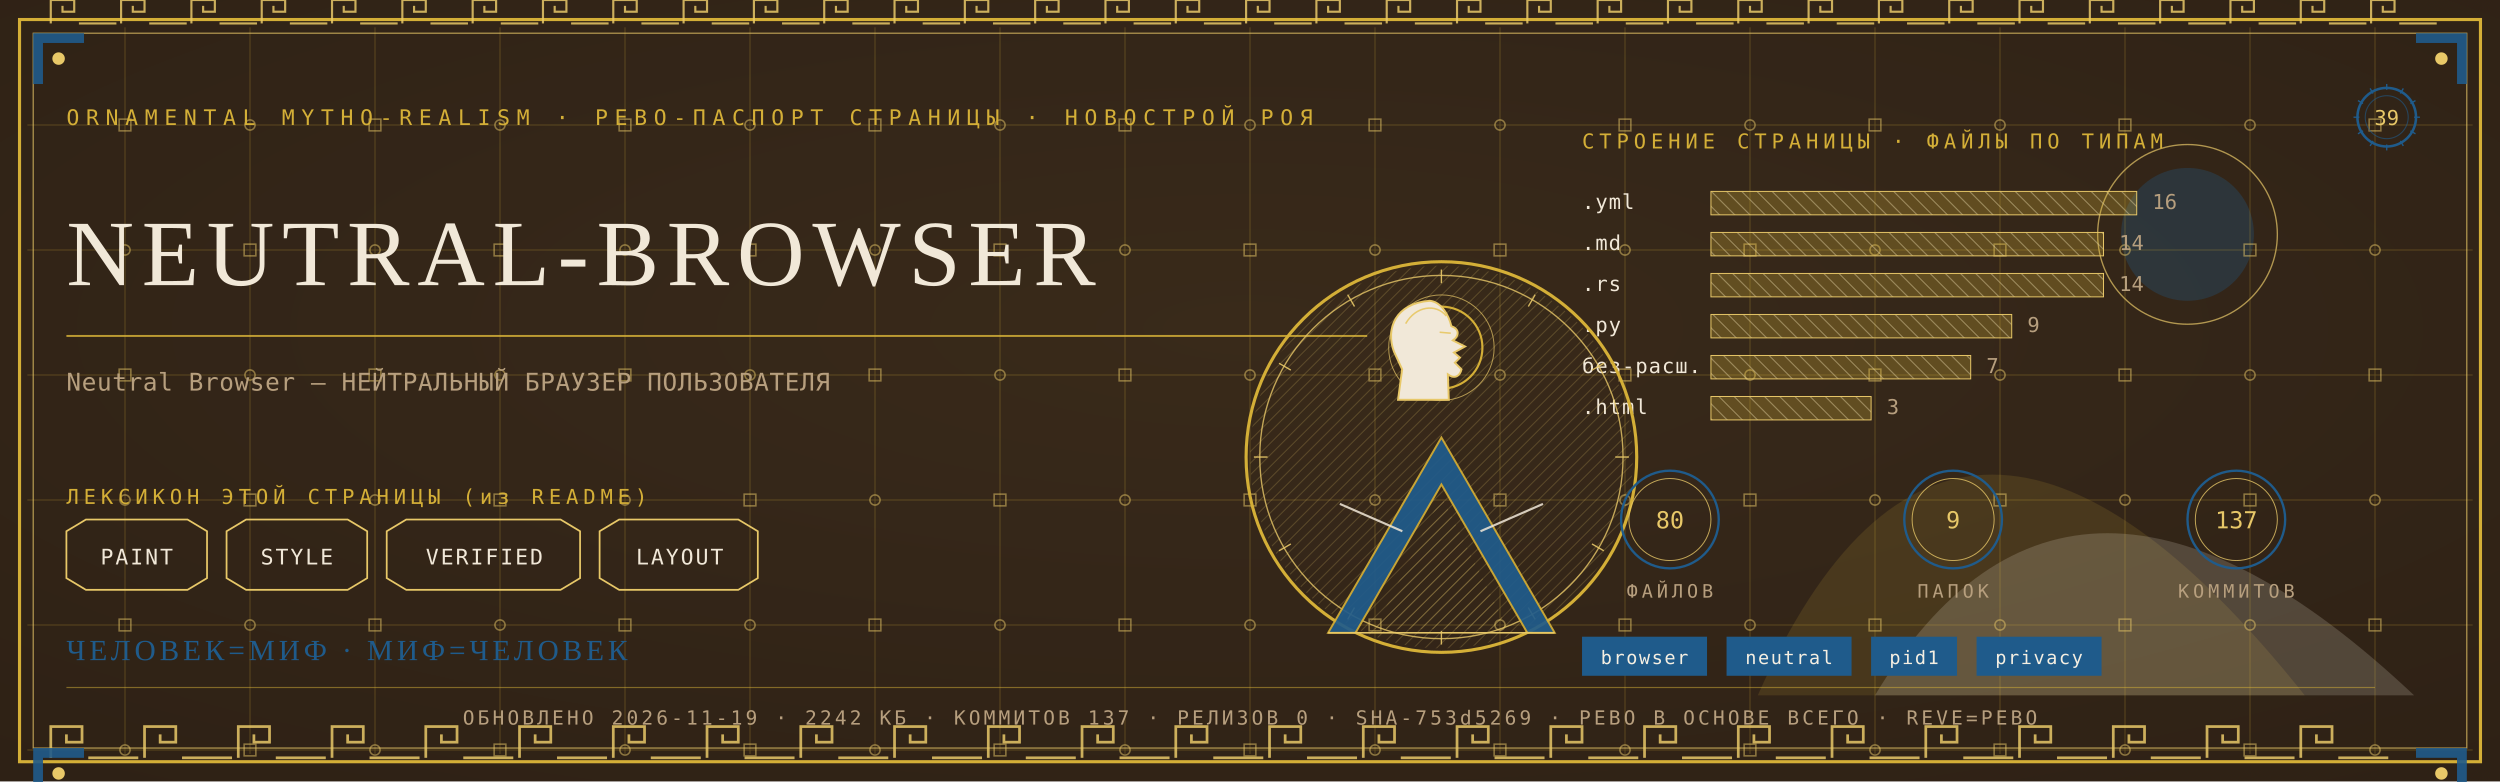
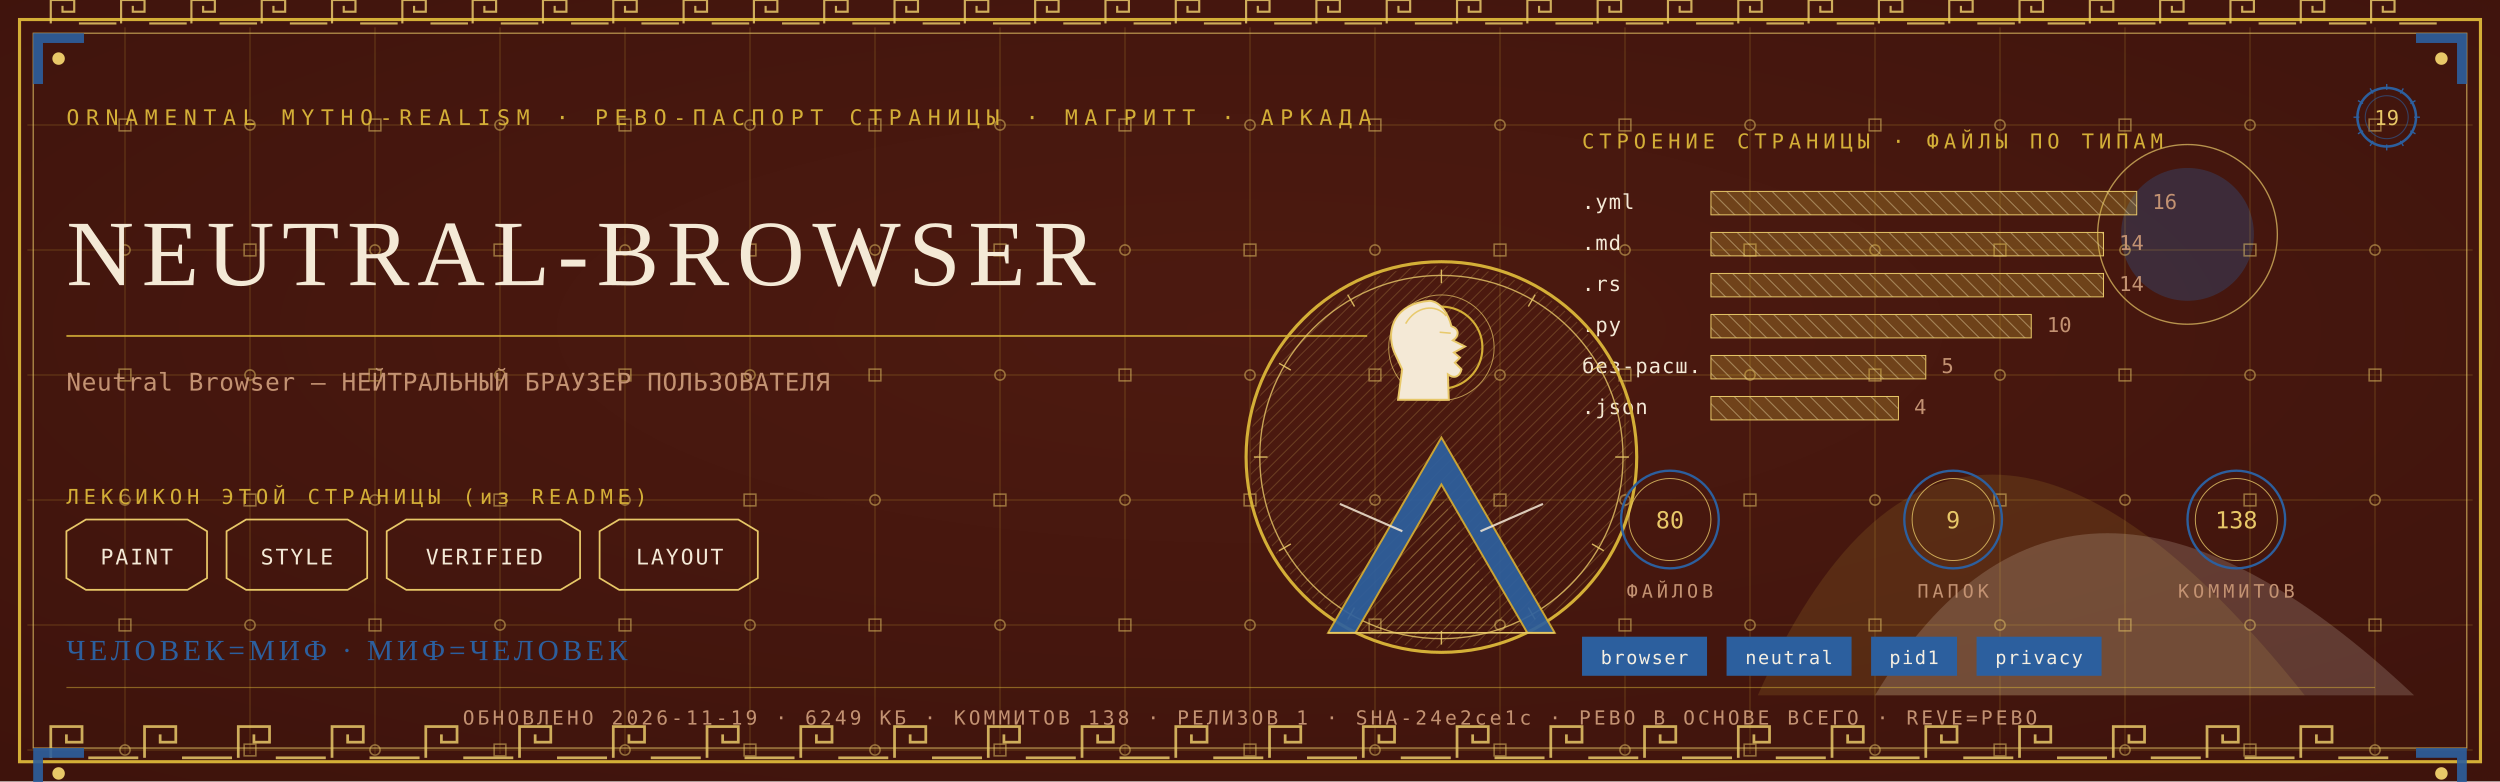
<svg xmlns="http://www.w3.org/2000/svg" viewBox="0 0 1280 400" width="1280" height="400">
  <defs>
-     <radialGradient id="rp39" cx="0.5" cy="0.42" r="1.1">
-       <stop offset="0" stop-color="#3A2A1B" />
-       <stop offset="1" stop-color="#2A1D12" />
+     <radialGradient id="rp19" cx="0.5" cy="0.42" r="1.1">
+       <stop offset="0" stop-color="#4E1A10" />
+       <stop offset="1" stop-color="#38100A" />
    </radialGradient>
    <pattern id="hatchm" width="4.2" height="4.2" patternUnits="userSpaceOnUse" patternTransform="rotate(45)">
      <rect width="4.2" height="4.2" fill="none" />
      <line x1="0" y1="0" x2="0" y2="4.2" stroke="#E8C868" stroke-width="0.5" />
    </pattern>
    <pattern id="hatchv" width="5.5" height="5.5" patternUnits="userSpaceOnUse" patternTransform="rotate(-45)">
      <rect width="5.5" height="5.5" fill="none" />
-       <line x1="0" y1="0" x2="0" y2="5.5" stroke="#F1E8D8" stroke-width="0.5" />
+       <line x1="0" y1="0" x2="0" y2="5.5" stroke="#F4E9D6" stroke-width="0.5" />
    </pattern>
  </defs>
-   <rect width="1280" height="400" fill="#2A1D12" />
-   <rect width="1280" height="400" fill="url(#rp39)" opacity="0.94" />
+   <rect width="1280" height="400" fill="#38100A" />
+   <rect width="1280" height="400" fill="url(#rp19)" opacity="0.94" />
  <path d="M 900 356 Q 1000 130 1180 356 Z" fill="#D4AF37" opacity="0.14" />
-   <path d="M 960 356 Q 1060 190 1236 356 Z" fill="#F1E8D8" opacity="0.18" />
-   <circle cx="1120" cy="120" r="34" fill="#1F5B8B" opacity="0.30" />
+   <path d="M 960 356 Q 1060 190 1236 356 Z" fill="#F4E9D6" opacity="0.18" />
+   <circle cx="1120" cy="120" r="34" fill="#2C5F9E" opacity="0.30" />
  <circle cx="1120" cy="120" r="46" fill="none" stroke="#E8C868" stroke-width="0.7" opacity="0.7" />
  <g stroke="#D4AF37" stroke-width="0.45" opacity="0.30">
    <line x1="64" y1="14" x2="64" y2="386" />
    <line x1="128" y1="14" x2="128" y2="386" />
    <line x1="192" y1="14" x2="192" y2="386" />
    <line x1="256" y1="14" x2="256" y2="386" />
    <line x1="320" y1="14" x2="320" y2="386" />
    <line x1="384" y1="14" x2="384" y2="386" />
    <line x1="448" y1="14" x2="448" y2="386" />
    <line x1="512" y1="14" x2="512" y2="386" />
    <line x1="576" y1="14" x2="576" y2="386" />
    <line x1="640" y1="14" x2="640" y2="386" />
    <line x1="704" y1="14" x2="704" y2="386" />
    <line x1="768" y1="14" x2="768" y2="386" />
    <line x1="832" y1="14" x2="832" y2="386" />
    <line x1="896" y1="14" x2="896" y2="386" />
    <line x1="960" y1="14" x2="960" y2="386" />
    <line x1="1024" y1="14" x2="1024" y2="386" />
    <line x1="1088" y1="14" x2="1088" y2="386" />
    <line x1="1152" y1="14" x2="1152" y2="386" />
    <line x1="1216" y1="14" x2="1216" y2="386" />
    <line x1="14" y1="64" x2="1266" y2="64" />
    <line x1="14" y1="128" x2="1266" y2="128" />
    <line x1="14" y1="192" x2="1266" y2="192" />
    <line x1="14" y1="256" x2="1266" y2="256" />
    <line x1="14" y1="320" x2="1266" y2="320" />
    <line x1="14" y1="384" x2="1266" y2="384" />
  </g>
  <g fill="none" stroke="#E8C868" stroke-width="0.8" opacity="0.5">
    <rect x="61" y="61" width="6" height="6" />
    <circle cx="64" cy="128" r="2.6" />
    <rect x="61" y="189" width="6" height="6" />
    <circle cx="64" cy="256" r="2.6" />
    <rect x="61" y="317" width="6" height="6" />
    <circle cx="64" cy="384" r="2.6" />
    <circle cx="128" cy="64" r="2.6" />
    <rect x="125" y="125" width="6" height="6" />
    <circle cx="128" cy="192" r="2.6" />
    <rect x="125" y="253" width="6" height="6" />
    <circle cx="128" cy="320" r="2.6" />
    <rect x="125" y="381" width="6" height="6" />
    <rect x="189" y="61" width="6" height="6" />
    <circle cx="192" cy="128" r="2.6" />
    <rect x="189" y="189" width="6" height="6" />
    <circle cx="192" cy="256" r="2.6" />
    <rect x="189" y="317" width="6" height="6" />
    <circle cx="192" cy="384" r="2.6" />
    <circle cx="256" cy="64" r="2.6" />
    <rect x="253" y="125" width="6" height="6" />
    <circle cx="256" cy="192" r="2.6" />
    <rect x="253" y="253" width="6" height="6" />
    <circle cx="256" cy="320" r="2.6" />
    <rect x="253" y="381" width="6" height="6" />
    <rect x="317" y="61" width="6" height="6" />
    <circle cx="320" cy="128" r="2.6" />
    <rect x="317" y="189" width="6" height="6" />
    <circle cx="320" cy="256" r="2.6" />
    <rect x="317" y="317" width="6" height="6" />
    <circle cx="320" cy="384" r="2.6" />
    <circle cx="384" cy="64" r="2.6" />
    <rect x="381" y="125" width="6" height="6" />
    <circle cx="384" cy="192" r="2.6" />
    <rect x="381" y="253" width="6" height="6" />
    <circle cx="384" cy="320" r="2.6" />
    <rect x="381" y="381" width="6" height="6" />
    <rect x="445" y="61" width="6" height="6" />
    <circle cx="448" cy="128" r="2.6" />
    <rect x="445" y="189" width="6" height="6" />
    <circle cx="448" cy="256" r="2.6" />
    <rect x="445" y="317" width="6" height="6" />
    <circle cx="448" cy="384" r="2.6" />
    <circle cx="512" cy="64" r="2.6" />
    <rect x="509" y="125" width="6" height="6" />
    <circle cx="512" cy="192" r="2.6" />
    <rect x="509" y="253" width="6" height="6" />
    <circle cx="512" cy="320" r="2.6" />
    <rect x="509" y="381" width="6" height="6" />
    <rect x="573" y="61" width="6" height="6" />
    <circle cx="576" cy="128" r="2.6" />
    <rect x="573" y="189" width="6" height="6" />
    <circle cx="576" cy="256" r="2.6" />
    <rect x="573" y="317" width="6" height="6" />
    <circle cx="576" cy="384" r="2.6" />
    <circle cx="640" cy="64" r="2.6" />
    <rect x="637" y="125" width="6" height="6" />
    <circle cx="640" cy="192" r="2.6" />
    <rect x="637" y="253" width="6" height="6" />
    <circle cx="640" cy="320" r="2.6" />
    <rect x="637" y="381" width="6" height="6" />
    <rect x="701" y="61" width="6" height="6" />
    <circle cx="704" cy="128" r="2.6" />
    <rect x="701" y="189" width="6" height="6" />
    <circle cx="704" cy="256" r="2.6" />
    <rect x="701" y="317" width="6" height="6" />
    <circle cx="704" cy="384" r="2.6" />
    <circle cx="768" cy="64" r="2.6" />
    <rect x="765" y="125" width="6" height="6" />
    <circle cx="768" cy="192" r="2.6" />
    <rect x="765" y="253" width="6" height="6" />
    <circle cx="768" cy="320" r="2.6" />
    <rect x="765" y="381" width="6" height="6" />
    <rect x="829" y="61" width="6" height="6" />
    <circle cx="832" cy="128" r="2.6" />
    <rect x="829" y="189" width="6" height="6" />
    <circle cx="832" cy="256" r="2.6" />
    <rect x="829" y="317" width="6" height="6" />
    <circle cx="832" cy="384" r="2.6" />
    <circle cx="896" cy="64" r="2.6" />
    <rect x="893" y="125" width="6" height="6" />
    <circle cx="896" cy="192" r="2.6" />
    <rect x="893" y="253" width="6" height="6" />
    <circle cx="896" cy="320" r="2.6" />
    <rect x="893" y="381" width="6" height="6" />
    <rect x="957" y="61" width="6" height="6" />
    <circle cx="960" cy="128" r="2.6" />
    <rect x="957" y="189" width="6" height="6" />
    <circle cx="960" cy="256" r="2.6" />
    <rect x="957" y="317" width="6" height="6" />
    <circle cx="960" cy="384" r="2.6" />
    <circle cx="1024" cy="64" r="2.6" />
    <rect x="1021" y="125" width="6" height="6" />
    <circle cx="1024" cy="192" r="2.6" />
    <rect x="1021" y="253" width="6" height="6" />
    <circle cx="1024" cy="320" r="2.6" />
    <rect x="1021" y="381" width="6" height="6" />
    <rect x="1085" y="61" width="6" height="6" />
    <circle cx="1088" cy="128" r="2.6" />
    <rect x="1085" y="189" width="6" height="6" />
    <circle cx="1088" cy="256" r="2.6" />
    <rect x="1085" y="317" width="6" height="6" />
    <circle cx="1088" cy="384" r="2.6" />
    <circle cx="1152" cy="64" r="2.6" />
    <rect x="1149" y="125" width="6" height="6" />
    <circle cx="1152" cy="192" r="2.6" />
    <rect x="1149" y="253" width="6" height="6" />
    <circle cx="1152" cy="320" r="2.6" />
    <rect x="1149" y="381" width="6" height="6" />
    <rect x="1213" y="61" width="6" height="6" />
    <circle cx="1216" cy="128" r="2.6" />
    <rect x="1213" y="189" width="6" height="6" />
    <circle cx="1216" cy="256" r="2.6" />
    <rect x="1213" y="317" width="6" height="6" />
    <circle cx="1216" cy="384" r="2.6" />
  </g>
  <rect x="10" y="10" width="1260" height="380" fill="none" stroke="#D4AF37" stroke-width="1.6" />
  <rect x="17" y="17" width="1246" height="366" fill="none" stroke="#E8C868" stroke-width="0.6" opacity="0.75" />
  <g fill="none" stroke="#E8C868" stroke-width="1.4" opacity="0.85">
    <path d="M 26 388 L 26 372 L 42 372 L 42 380.0 L 34.0 380.0 L 34.0 376.0" />
    <line x1="45.2" y1="388" x2="70.8" y2="388" />
    <path d="M 74 388 L 74 372 L 90 372 L 90 380.0 L 82.0 380.0 L 82.0 376.0" />
    <line x1="93.2" y1="388" x2="118.8" y2="388" />
    <path d="M 122 388 L 122 372 L 138 372 L 138 380.0 L 130.0 380.0 L 130.0 376.0" />
    <line x1="141.2" y1="388" x2="166.8" y2="388" />
    <path d="M 170 388 L 170 372 L 186 372 L 186 380.0 L 178.0 380.0 L 178.0 376.0" />
    <line x1="189.2" y1="388" x2="214.8" y2="388" />
    <path d="M 218 388 L 218 372 L 234 372 L 234 380.0 L 226.0 380.0 L 226.0 376.0" />
    <line x1="237.2" y1="388" x2="262.8" y2="388" />
    <path d="M 266 388 L 266 372 L 282 372 L 282 380.0 L 274.0 380.0 L 274.0 376.0" />
    <line x1="285.2" y1="388" x2="310.8" y2="388" />
    <path d="M 314 388 L 314 372 L 330 372 L 330 380.0 L 322.0 380.0 L 322.0 376.0" />
    <line x1="333.2" y1="388" x2="358.8" y2="388" />
    <path d="M 362 388 L 362 372 L 378 372 L 378 380.0 L 370.0 380.0 L 370.0 376.0" />
    <line x1="381.2" y1="388" x2="406.8" y2="388" />
    <path d="M 410 388 L 410 372 L 426 372 L 426 380.0 L 418.0 380.0 L 418.0 376.0" />
    <line x1="429.2" y1="388" x2="454.8" y2="388" />
    <path d="M 458 388 L 458 372 L 474 372 L 474 380.0 L 466.0 380.0 L 466.0 376.0" />
    <line x1="477.2" y1="388" x2="502.8" y2="388" />
    <path d="M 506 388 L 506 372 L 522 372 L 522 380.0 L 514.0 380.0 L 514.0 376.0" />
    <line x1="525.2" y1="388" x2="550.8" y2="388" />
    <path d="M 554 388 L 554 372 L 570 372 L 570 380.0 L 562.0 380.0 L 562.0 376.0" />
    <line x1="573.2" y1="388" x2="598.8" y2="388" />
    <path d="M 602 388 L 602 372 L 618 372 L 618 380.0 L 610.0 380.0 L 610.0 376.0" />
    <line x1="621.2" y1="388" x2="646.8" y2="388" />
    <path d="M 650 388 L 650 372 L 666 372 L 666 380.0 L 658.0 380.0 L 658.0 376.0" />
    <line x1="669.2" y1="388" x2="694.8" y2="388" />
    <path d="M 698 388 L 698 372 L 714 372 L 714 380.0 L 706.0 380.0 L 706.0 376.0" />
    <line x1="717.2" y1="388" x2="742.8" y2="388" />
    <path d="M 746 388 L 746 372 L 762 372 L 762 380.0 L 754.0 380.0 L 754.0 376.0" />
    <line x1="765.2" y1="388" x2="790.8" y2="388" />
    <path d="M 794 388 L 794 372 L 810 372 L 810 380.0 L 802.0 380.0 L 802.0 376.0" />
    <line x1="813.2" y1="388" x2="838.8" y2="388" />
    <path d="M 842 388 L 842 372 L 858 372 L 858 380.0 L 850.0 380.0 L 850.0 376.0" />
    <line x1="861.2" y1="388" x2="886.8" y2="388" />
    <path d="M 890 388 L 890 372 L 906 372 L 906 380.0 L 898.0 380.0 L 898.0 376.0" />
    <line x1="909.2" y1="388" x2="934.8" y2="388" />
    <path d="M 938 388 L 938 372 L 954 372 L 954 380.0 L 946.0 380.0 L 946.0 376.0" />
    <line x1="957.2" y1="388" x2="982.8" y2="388" />
    <path d="M 986 388 L 986 372 L 1002 372 L 1002 380.0 L 994.0 380.0 L 994.0 376.0" />
    <line x1="1005.2" y1="388" x2="1030.8" y2="388" />
    <path d="M 1034 388 L 1034 372 L 1050 372 L 1050 380.0 L 1042.0 380.0 L 1042.0 376.0" />
    <line x1="1053.2" y1="388" x2="1078.8" y2="388" />
    <path d="M 1082 388 L 1082 372 L 1098 372 L 1098 380.0 L 1090.0 380.0 L 1090.0 376.0" />
    <line x1="1101.2" y1="388" x2="1126.8" y2="388" />
    <path d="M 1130 388 L 1130 372 L 1146 372 L 1146 380.0 L 1138.0 380.0 L 1138.0 376.0" />
    <line x1="1149.2" y1="388" x2="1174.8" y2="388" />
    <path d="M 1178 388 L 1178 372 L 1194 372 L 1194 380.0 L 1186.0 380.0 L 1186.0 376.0" />
    <line x1="1197.2" y1="388" x2="1222.8" y2="388" />
  </g>
  <g fill="none" stroke="#E8C868" stroke-width="1.1" opacity="0.85">
    <path d="M 26 12 L 26 0 L 38 0 L 38 6.0 L 32.0 6.0 L 32.0 3.0" />
    <line x1="40.4" y1="12" x2="59.6" y2="12" />
    <path d="M 62 12 L 62 0 L 74 0 L 74 6.0 L 68.0 6.0 L 68.0 3.0" />
    <line x1="76.4" y1="12" x2="95.6" y2="12" />
    <path d="M 98 12 L 98 0 L 110 0 L 110 6.0 L 104.0 6.0 L 104.0 3.0" />
    <line x1="112.4" y1="12" x2="131.6" y2="12" />
    <path d="M 134 12 L 134 0 L 146 0 L 146 6.0 L 140.0 6.0 L 140.0 3.0" />
    <line x1="148.4" y1="12" x2="167.6" y2="12" />
    <path d="M 170 12 L 170 0 L 182 0 L 182 6.0 L 176.0 6.0 L 176.0 3.0" />
    <line x1="184.4" y1="12" x2="203.6" y2="12" />
    <path d="M 206 12 L 206 0 L 218 0 L 218 6.0 L 212.0 6.0 L 212.0 3.0" />
    <line x1="220.4" y1="12" x2="239.6" y2="12" />
    <path d="M 242 12 L 242 0 L 254 0 L 254 6.0 L 248.0 6.0 L 248.0 3.0" />
    <line x1="256.4" y1="12" x2="275.6" y2="12" />
    <path d="M 278 12 L 278 0 L 290 0 L 290 6.0 L 284.0 6.0 L 284.0 3.0" />
    <line x1="292.4" y1="12" x2="311.6" y2="12" />
    <path d="M 314 12 L 314 0 L 326 0 L 326 6.0 L 320.0 6.0 L 320.0 3.0" />
    <line x1="328.4" y1="12" x2="347.6" y2="12" />
    <path d="M 350 12 L 350 0 L 362 0 L 362 6.0 L 356.0 6.0 L 356.0 3.0" />
    <line x1="364.4" y1="12" x2="383.6" y2="12" />
    <path d="M 386 12 L 386 0 L 398 0 L 398 6.0 L 392.0 6.0 L 392.0 3.0" />
    <line x1="400.4" y1="12" x2="419.6" y2="12" />
    <path d="M 422 12 L 422 0 L 434 0 L 434 6.0 L 428.0 6.0 L 428.0 3.0" />
    <line x1="436.4" y1="12" x2="455.6" y2="12" />
    <path d="M 458 12 L 458 0 L 470 0 L 470 6.0 L 464.0 6.0 L 464.0 3.0" />
    <line x1="472.4" y1="12" x2="491.6" y2="12" />
    <path d="M 494 12 L 494 0 L 506 0 L 506 6.0 L 500.0 6.0 L 500.0 3.0" />
    <line x1="508.4" y1="12" x2="527.6" y2="12" />
    <path d="M 530 12 L 530 0 L 542 0 L 542 6.0 L 536.0 6.0 L 536.0 3.0" />
    <line x1="544.4" y1="12" x2="563.6" y2="12" />
    <path d="M 566 12 L 566 0 L 578 0 L 578 6.0 L 572.0 6.0 L 572.0 3.0" />
    <line x1="580.4" y1="12" x2="599.6" y2="12" />
    <path d="M 602 12 L 602 0 L 614 0 L 614 6.0 L 608.0 6.0 L 608.0 3.0" />
    <line x1="616.4" y1="12" x2="635.6" y2="12" />
    <path d="M 638 12 L 638 0 L 650 0 L 650 6.0 L 644.0 6.0 L 644.0 3.0" />
    <line x1="652.4" y1="12" x2="671.6" y2="12" />
    <path d="M 674 12 L 674 0 L 686 0 L 686 6.0 L 680.0 6.0 L 680.0 3.0" />
    <line x1="688.4" y1="12" x2="707.6" y2="12" />
    <path d="M 710 12 L 710 0 L 722 0 L 722 6.0 L 716.0 6.0 L 716.0 3.0" />
    <line x1="724.4" y1="12" x2="743.6" y2="12" />
    <path d="M 746 12 L 746 0 L 758 0 L 758 6.0 L 752.0 6.0 L 752.0 3.0" />
    <line x1="760.4" y1="12" x2="779.6" y2="12" />
    <path d="M 782 12 L 782 0 L 794 0 L 794 6.0 L 788.0 6.0 L 788.0 3.0" />
    <line x1="796.4" y1="12" x2="815.6" y2="12" />
    <path d="M 818 12 L 818 0 L 830 0 L 830 6.0 L 824.0 6.0 L 824.0 3.0" />
    <line x1="832.4" y1="12" x2="851.6" y2="12" />
    <path d="M 854 12 L 854 0 L 866 0 L 866 6.0 L 860.0 6.0 L 860.0 3.0" />
    <line x1="868.4" y1="12" x2="887.6" y2="12" />
    <path d="M 890 12 L 890 0 L 902 0 L 902 6.0 L 896.0 6.0 L 896.0 3.0" />
    <line x1="904.4" y1="12" x2="923.6" y2="12" />
    <path d="M 926 12 L 926 0 L 938 0 L 938 6.0 L 932.0 6.0 L 932.0 3.0" />
    <line x1="940.4" y1="12" x2="959.6" y2="12" />
    <path d="M 962 12 L 962 0 L 974 0 L 974 6.0 L 968.0 6.0 L 968.0 3.0" />
    <line x1="976.4" y1="12" x2="995.6" y2="12" />
    <path d="M 998 12 L 998 0 L 1010 0 L 1010 6.0 L 1004.0 6.0 L 1004.0 3.0" />
    <line x1="1012.4" y1="12" x2="1031.6" y2="12" />
    <path d="M 1034 12 L 1034 0 L 1046 0 L 1046 6.0 L 1040.0 6.0 L 1040.0 3.0" />
    <line x1="1048.4" y1="12" x2="1067.6" y2="12" />
    <path d="M 1070 12 L 1070 0 L 1082 0 L 1082 6.0 L 1076.0 6.0 L 1076.0 3.0" />
    <line x1="1084.4" y1="12" x2="1103.6" y2="12" />
    <path d="M 1106 12 L 1106 0 L 1118 0 L 1118 6.0 L 1112.0 6.0 L 1112.0 3.0" />
    <line x1="1120.4" y1="12" x2="1139.6" y2="12" />
    <path d="M 1142 12 L 1142 0 L 1154 0 L 1154 6.0 L 1148.0 6.0 L 1148.0 3.0" />
    <line x1="1156.4" y1="12" x2="1175.6" y2="12" />
    <path d="M 1178 12 L 1178 0 L 1190 0 L 1190 6.0 L 1184.0 6.0 L 1184.0 3.0" />
    <line x1="1192.4" y1="12" x2="1211.6" y2="12" />
    <path d="M 1214 12 L 1214 0 L 1226 0 L 1226 6.0 L 1220.0 6.0 L 1220.0 3.0" />
    <line x1="1228.4" y1="12" x2="1247.6" y2="12" />
  </g>
  <g transform="translate(17,17) scale(1,1)">
-     <path d="M 0 0 L 26 0 L 26 5 L 5 5 L 5 26 L 0 26 Z" fill="#1F5B8B" opacity="0.9" />
+     <path d="M 0 0 L 26 0 L 26 5 L 5 5 L 5 26 L 0 26 Z" fill="#2C5F9E" opacity="0.9" />
    <circle cx="13" cy="13" r="3.2" fill="#E8C868" />
  </g>
  <g transform="translate(1263,17) scale(-1,1)">
-     <path d="M 0 0 L 26 0 L 26 5 L 5 5 L 5 26 L 0 26 Z" fill="#1F5B8B" opacity="0.9" />
+     <path d="M 0 0 L 26 0 L 26 5 L 5 5 L 5 26 L 0 26 Z" fill="#2C5F9E" opacity="0.9" />
    <circle cx="13" cy="13" r="3.2" fill="#E8C868" />
  </g>
  <g transform="translate(17,383) scale(1,1)">
-     <path d="M 0 0 L 26 0 L 26 5 L 5 5 L 5 26 L 0 26 Z" fill="#1F5B8B" opacity="0.9" />
+     <path d="M 0 0 L 26 0 L 26 5 L 5 5 L 5 26 L 0 26 Z" fill="#2C5F9E" opacity="0.9" />
    <circle cx="13" cy="13" r="3.2" fill="#E8C868" />
  </g>
  <g transform="translate(1263,383) scale(-1,1)">
-     <path d="M 0 0 L 26 0 L 26 5 L 5 5 L 5 26 L 0 26 Z" fill="#1F5B8B" opacity="0.9" />
+     <path d="M 0 0 L 26 0 L 26 5 L 5 5 L 5 26 L 0 26 Z" fill="#2C5F9E" opacity="0.9" />
    <circle cx="13" cy="13" r="3.2" fill="#E8C868" />
  </g>
-   <text x="34" y="64" font-family="'Cascadia Mono', ui-monospace, Consolas, monospace" font-size="11" fill="#D4AF37" letter-spacing="3.4">ORNAMENTAL MYTHO-REALISM · РЕВО-ПАСПОРТ СТРАНИЦЫ · НОВОСТРОЙ РОЯ</text>
+   <text x="34" y="64" font-family="'Cascadia Mono', ui-monospace, Consolas, monospace" font-size="11" fill="#D4AF37" letter-spacing="3.4">ORNAMENTAL MYTHO-REALISM · РЕВО-ПАСПОРТ СТРАНИЦЫ · МАГРИТТ · АРКАДА</text>
  <g transform="translate(1222,60)">
-     <circle r="15" fill="none" stroke="#1F5B8B" stroke-width="1.3" />
-     <circle r="11" fill="none" stroke="#1F5B8B" stroke-width="0.55" opacity="0.6" />
-     <text y="4" text-anchor="middle" font-family="'Cascadia Mono', ui-monospace, Consolas, monospace" font-size="10.5" fill="#E8C868">39</text>
-     <g stroke="#1F5B8B" stroke-width="0.7">
+     <circle r="15" fill="none" stroke="#2C5F9E" stroke-width="1.3" />
+     <circle r="11" fill="none" stroke="#2C5F9E" stroke-width="0.55" opacity="0.6" />
+     <text y="4" text-anchor="middle" font-family="'Cascadia Mono', ui-monospace, Consolas, monospace" font-size="10.5" fill="#E8C868">19</text>
+     <g stroke="#2C5F9E" stroke-width="0.7">
      <line x1="0" y1="-17" x2="0" y2="-14" transform="rotate(0)" />
      <line x1="0" y1="-17" x2="0" y2="-14" transform="rotate(30)" />
      <line x1="0" y1="-17" x2="0" y2="-14" transform="rotate(60)" />
      <line x1="0" y1="-17" x2="0" y2="-14" transform="rotate(90)" />
      <line x1="0" y1="-17" x2="0" y2="-14" transform="rotate(120)" />
      <line x1="0" y1="-17" x2="0" y2="-14" transform="rotate(150)" />
      <line x1="0" y1="-17" x2="0" y2="-14" transform="rotate(180)" />
      <line x1="0" y1="-17" x2="0" y2="-14" transform="rotate(210)" />
      <line x1="0" y1="-17" x2="0" y2="-14" transform="rotate(240)" />
      <line x1="0" y1="-17" x2="0" y2="-14" transform="rotate(270)" />
      <line x1="0" y1="-17" x2="0" y2="-14" transform="rotate(300)" />
      <line x1="0" y1="-17" x2="0" y2="-14" transform="rotate(330)" />
    </g>
  </g>
-   <text x="34" y="146" font-family="Georgia, 'Times New Roman', serif" font-size="47.9" fill="#F1E8D8" letter-spacing="4">NEUTRAL-BROWSER</text>
+   <text x="34" y="146" font-family="Georgia, 'Times New Roman', serif" font-size="47.9" fill="#F4E9D6" letter-spacing="4">NEUTRAL-BROWSER</text>
  <line x1="34" y1="172" x2="700" y2="172" stroke="#D4AF37" stroke-width="1" opacity="0.85" />
-   <text x="34" y="200" font-family="'Cascadia Mono', ui-monospace, Consolas, monospace" font-size="12.5" fill="#B79F7E" letter-spacing="0.3">Neutral Browser — НЕЙТРАЛЬНЫЙ БРАУЗЕР ПОЛЬЗОВАТЕЛЯ</text>
+   <text x="34" y="200" font-family="'Cascadia Mono', ui-monospace, Consolas, monospace" font-size="12.5" fill="#C39272" letter-spacing="0.3">Neutral Browser — НЕЙТРАЛЬНЫЙ БРАУЗЕР ПОЛЬЗОВАТЕЛЯ</text>
  <text x="34" y="258" font-family="'Cascadia Mono', ui-monospace, Consolas, monospace" font-size="10.5" fill="#D4AF37" letter-spacing="2.5">ЛЕКСИКОН ЭТОЙ СТРАНИЦЫ (из README)</text>
  <path d="M 34 272 L 44 266 L 96 266 L 106 272 L 106 296 L 96 302 L 44 302 L 34 296 Z" fill="none" stroke="#E8C868" stroke-width="0.9" />
-   <text x="70" y="289" text-anchor="middle" font-family="'Cascadia Mono', ui-monospace, Consolas, monospace" font-size="11" fill="#F1E8D8" letter-spacing="1">PAINT</text>
+   <text x="70" y="289" text-anchor="middle" font-family="'Cascadia Mono', ui-monospace, Consolas, monospace" font-size="11" fill="#F4E9D6" letter-spacing="1">PAINT</text>
  <path d="M 116 272 L 126 266 L 178 266 L 188 272 L 188 296 L 178 302 L 126 302 L 116 296 Z" fill="none" stroke="#E8C868" stroke-width="0.9" />
-   <text x="152" y="289" text-anchor="middle" font-family="'Cascadia Mono', ui-monospace, Consolas, monospace" font-size="11" fill="#F1E8D8" letter-spacing="1">STYLE</text>
+   <text x="152" y="289" text-anchor="middle" font-family="'Cascadia Mono', ui-monospace, Consolas, monospace" font-size="11" fill="#F4E9D6" letter-spacing="1">STYLE</text>
  <path d="M 198 272 L 208 266 L 287 266 L 297 272 L 297 296 L 287 302 L 208 302 L 198 296 Z" fill="none" stroke="#E8C868" stroke-width="0.9" />
-   <text x="248" y="289" text-anchor="middle" font-family="'Cascadia Mono', ui-monospace, Consolas, monospace" font-size="11" fill="#F1E8D8" letter-spacing="1">VERIFIED</text>
+   <text x="248" y="289" text-anchor="middle" font-family="'Cascadia Mono', ui-monospace, Consolas, monospace" font-size="11" fill="#F4E9D6" letter-spacing="1">VERIFIED</text>
  <path d="M 307 272 L 317 266 L 378 266 L 388 272 L 388 296 L 378 302 L 317 302 L 307 296 Z" fill="none" stroke="#E8C868" stroke-width="0.9" />
-   <text x="348" y="289" text-anchor="middle" font-family="'Cascadia Mono', ui-monospace, Consolas, monospace" font-size="11" fill="#F1E8D8" letter-spacing="1">LAYOUT</text>
+   <text x="348" y="289" text-anchor="middle" font-family="'Cascadia Mono', ui-monospace, Consolas, monospace" font-size="11" fill="#F4E9D6" letter-spacing="1">LAYOUT</text>
  <text x="810" y="76" font-family="'Cascadia Mono', ui-monospace, Consolas, monospace" font-size="10.5" fill="#D4AF37" letter-spacing="2.5">СТРОЕНИЕ СТРАНИЦЫ · ФАЙЛЫ ПО ТИПАМ</text>
-   <text x="810" y="107" font-family="'Cascadia Mono', ui-monospace, Consolas, monospace" font-size="10.5" fill="#F1E8D8" letter-spacing="0.5">.yml</text>
+   <text x="810" y="107" font-family="'Cascadia Mono', ui-monospace, Consolas, monospace" font-size="10.5" fill="#F4E9D6" letter-spacing="0.5">.yml</text>
  <rect x="876" y="98" width="218" height="12" fill="url(#hatchv)" opacity="0.9" />
  <rect x="876" y="98" width="218" height="12" fill="#D4AF37" opacity="0.28" />
  <rect x="876" y="98" width="218" height="12" fill="none" stroke="#E8C868" stroke-width="0.5" />
-   <text x="1102" y="107" font-family="'Cascadia Mono', ui-monospace, Consolas, monospace" font-size="10.5" fill="#B79F7E">16</text>
-   <text x="810" y="128" font-family="'Cascadia Mono', ui-monospace, Consolas, monospace" font-size="10.5" fill="#F1E8D8" letter-spacing="0.5">.md</text>
+   <text x="1102" y="107" font-family="'Cascadia Mono', ui-monospace, Consolas, monospace" font-size="10.5" fill="#C39272">16</text>
+   <text x="810" y="128" font-family="'Cascadia Mono', ui-monospace, Consolas, monospace" font-size="10.5" fill="#F4E9D6" letter-spacing="0.5">.md</text>
  <rect x="876" y="119" width="201" height="12" fill="url(#hatchv)" opacity="0.9" />
  <rect x="876" y="119" width="201" height="12" fill="#D4AF37" opacity="0.28" />
  <rect x="876" y="119" width="201" height="12" fill="none" stroke="#E8C868" stroke-width="0.5" />
-   <text x="1085" y="128" font-family="'Cascadia Mono', ui-monospace, Consolas, monospace" font-size="10.5" fill="#B79F7E">14</text>
-   <text x="810" y="149" font-family="'Cascadia Mono', ui-monospace, Consolas, monospace" font-size="10.5" fill="#F1E8D8" letter-spacing="0.5">.rs</text>
+   <text x="1085" y="128" font-family="'Cascadia Mono', ui-monospace, Consolas, monospace" font-size="10.5" fill="#C39272">14</text>
+   <text x="810" y="149" font-family="'Cascadia Mono', ui-monospace, Consolas, monospace" font-size="10.5" fill="#F4E9D6" letter-spacing="0.5">.rs</text>
  <rect x="876" y="140" width="201" height="12" fill="url(#hatchv)" opacity="0.9" />
  <rect x="876" y="140" width="201" height="12" fill="#D4AF37" opacity="0.28" />
  <rect x="876" y="140" width="201" height="12" fill="none" stroke="#E8C868" stroke-width="0.5" />
-   <text x="1085" y="149" font-family="'Cascadia Mono', ui-monospace, Consolas, monospace" font-size="10.5" fill="#B79F7E">14</text>
-   <text x="810" y="170" font-family="'Cascadia Mono', ui-monospace, Consolas, monospace" font-size="10.5" fill="#F1E8D8" letter-spacing="0.5">.py</text>
-   <rect x="876" y="161" width="154" height="12" fill="url(#hatchv)" opacity="0.9" />
-   <rect x="876" y="161" width="154" height="12" fill="#D4AF37" opacity="0.28" />
-   <rect x="876" y="161" width="154" height="12" fill="none" stroke="#E8C868" stroke-width="0.5" />
-   <text x="1038" y="170" font-family="'Cascadia Mono', ui-monospace, Consolas, monospace" font-size="10.5" fill="#B79F7E">9</text>
-   <text x="810" y="191" font-family="'Cascadia Mono', ui-monospace, Consolas, monospace" font-size="10.5" fill="#F1E8D8" letter-spacing="0.5">без-расш.</text>
-   <rect x="876" y="182" width="133" height="12" fill="url(#hatchv)" opacity="0.9" />
-   <rect x="876" y="182" width="133" height="12" fill="#D4AF37" opacity="0.28" />
-   <rect x="876" y="182" width="133" height="12" fill="none" stroke="#E8C868" stroke-width="0.5" />
-   <text x="1017" y="191" font-family="'Cascadia Mono', ui-monospace, Consolas, monospace" font-size="10.5" fill="#B79F7E">7</text>
-   <text x="810" y="212" font-family="'Cascadia Mono', ui-monospace, Consolas, monospace" font-size="10.5" fill="#F1E8D8" letter-spacing="0.5">.html</text>
-   <rect x="876" y="203" width="82" height="12" fill="url(#hatchv)" opacity="0.9" />
-   <rect x="876" y="203" width="82" height="12" fill="#D4AF37" opacity="0.28" />
-   <rect x="876" y="203" width="82" height="12" fill="none" stroke="#E8C868" stroke-width="0.5" />
-   <text x="966" y="212" font-family="'Cascadia Mono', ui-monospace, Consolas, monospace" font-size="10.5" fill="#B79F7E">3</text>
+   <text x="1085" y="149" font-family="'Cascadia Mono', ui-monospace, Consolas, monospace" font-size="10.5" fill="#C39272">14</text>
+   <text x="810" y="170" font-family="'Cascadia Mono', ui-monospace, Consolas, monospace" font-size="10.5" fill="#F4E9D6" letter-spacing="0.5">.py</text>
+   <rect x="876" y="161" width="164" height="12" fill="url(#hatchv)" opacity="0.9" />
+   <rect x="876" y="161" width="164" height="12" fill="#D4AF37" opacity="0.28" />
+   <rect x="876" y="161" width="164" height="12" fill="none" stroke="#E8C868" stroke-width="0.5" />
+   <text x="1048" y="170" font-family="'Cascadia Mono', ui-monospace, Consolas, monospace" font-size="10.5" fill="#C39272">10</text>
+   <text x="810" y="191" font-family="'Cascadia Mono', ui-monospace, Consolas, monospace" font-size="10.5" fill="#F4E9D6" letter-spacing="0.5">без-расш.</text>
+   <rect x="876" y="182" width="110" height="12" fill="url(#hatchv)" opacity="0.9" />
+   <rect x="876" y="182" width="110" height="12" fill="#D4AF37" opacity="0.28" />
+   <rect x="876" y="182" width="110" height="12" fill="none" stroke="#E8C868" stroke-width="0.5" />
+   <text x="994" y="191" font-family="'Cascadia Mono', ui-monospace, Consolas, monospace" font-size="10.5" fill="#C39272">5</text>
+   <text x="810" y="212" font-family="'Cascadia Mono', ui-monospace, Consolas, monospace" font-size="10.5" fill="#F4E9D6" letter-spacing="0.5">.json</text>
+   <rect x="876" y="203" width="96" height="12" fill="url(#hatchv)" opacity="0.9" />
+   <rect x="876" y="203" width="96" height="12" fill="#D4AF37" opacity="0.28" />
+   <rect x="876" y="203" width="96" height="12" fill="none" stroke="#E8C868" stroke-width="0.5" />
+   <text x="980" y="212" font-family="'Cascadia Mono', ui-monospace, Consolas, monospace" font-size="10.5" fill="#C39272">4</text>
  <g transform="translate(738,234)">
    <circle r="100" fill="none" stroke="#D4AF37" stroke-width="1.6" />
    <circle r="93" fill="none" stroke="#E8C868" stroke-width="0.7" opacity="0.8" />
    <circle r="98" fill="url(#hatchm)" opacity="0.4" />
    <g stroke="#E8C868" stroke-width="0.7" opacity="0.9">
      <line x1="0" y1="-96" x2="0" y2="-89" transform="rotate(0)" />
      <line x1="0" y1="-96" x2="0" y2="-89" transform="rotate(30)" />
      <line x1="0" y1="-96" x2="0" y2="-89" transform="rotate(60)" />
      <line x1="0" y1="-96" x2="0" y2="-89" transform="rotate(90)" />
      <line x1="0" y1="-96" x2="0" y2="-89" transform="rotate(120)" />
      <line x1="0" y1="-96" x2="0" y2="-89" transform="rotate(150)" />
      <line x1="0" y1="-96" x2="0" y2="-89" transform="rotate(180)" />
      <line x1="0" y1="-96" x2="0" y2="-89" transform="rotate(210)" />
      <line x1="0" y1="-96" x2="0" y2="-89" transform="rotate(240)" />
      <line x1="0" y1="-96" x2="0" y2="-89" transform="rotate(270)" />
      <line x1="0" y1="-96" x2="0" y2="-89" transform="rotate(300)" />
      <line x1="0" y1="-96" x2="0" y2="-89" transform="rotate(330)" />
    </g>
    <circle cy="-56" r="21" fill="none" stroke="#D4AF37" stroke-width="1.1" />
    <circle cy="-56" r="27" fill="none" stroke="#E8C868" stroke-width="0.5" opacity="0.7" />
-     <path d="M -6.0 -80.0 C -23.5 -78.7 -28.7 -65.7 -24.3 -54.0 L -20.1 -44.9 L -22.2 -29.3 L 3.8 -29.3 L 3.3 -42.3 C 6.9 -39.7 9.5 -41.5 10.3 -44.9 L 6.9 -48.3 L 9.5 -50.9 L 6.4 -53.5 L 12.1 -56.6 L 5.9 -59.7 C 9.5 -62.3 9.0 -65.7 5.1 -67.0 C 3.8 -72.7 -0.1 -79.5 -6.0 -80.0 Z" fill="#F1E8D8" stroke="#E8C868" stroke-width="1.0" />
+     <path d="M -6.0 -80.0 C -23.5 -78.7 -28.7 -65.7 -24.3 -54.0 L -20.1 -44.9 L -22.2 -29.3 L 3.8 -29.3 L 3.3 -42.3 C 6.9 -39.7 9.5 -41.5 10.3 -44.9 L 6.9 -48.3 L 9.5 -50.9 L 6.4 -53.5 L 12.1 -56.6 L 5.9 -59.7 C 9.5 -62.3 9.0 -65.7 5.1 -67.0 C 3.8 -72.7 -0.1 -79.5 -6.0 -80.0 Z" fill="#F4E9D6" stroke="#E8C868" stroke-width="1.0" />
    <g fill="none" stroke="#E8C868" stroke-width="0.8" opacity="0.95">
      <path d="M -18.3 -68.3 C -13.1 -77.4 -2.7 -78.7 2.5 -72.2" />
      <path d="M -0.9 -63.9 L 4.8 -63.4" />
    </g>
-     <path d="M -58.0 90.0 L 0 -10.0 L 58.0 90.0 L 44.0 90.0 L 0 14.0 L -44.0 90.0 Z" fill="#1F5B8B" opacity="0.92" stroke="#D4AF37" stroke-width="1.0" />
+     <path d="M -58.0 90.0 L 0 -10.0 L 58.0 90.0 L 44.0 90.0 L 0 14.0 L -44.0 90.0 Z" fill="#2C5F9E" opacity="0.92" stroke="#D4AF37" stroke-width="1.0" />
    <path d="M -34.0 88.0 L 0 20.0 L 34.0 88.0" fill="url(#hatchm)" opacity="0.5" stroke="none" />
    <path d="M -58.0 90.0 L 58.0 90.0" fill="none" stroke="#E8C868" stroke-width="0.8" />
-     <path d="M -52.0 24.0 L -20.0 38.0" fill="none" stroke="#F1E8D8" stroke-width="1.1" opacity="0.85" />
-     <path d="M 52.0 24.0 L 20.0 38.0" fill="none" stroke="#F1E8D8" stroke-width="1.1" opacity="0.85" />
+     <path d="M -52.0 24.0 L -20.0 38.0" fill="none" stroke="#F4E9D6" stroke-width="1.1" opacity="0.85" />
+     <path d="M 52.0 24.0 L 20.0 38.0" fill="none" stroke="#F4E9D6" stroke-width="1.1" opacity="0.85" />
  </g>
  <g transform="translate(855,266)">
-     <circle r="25" fill="none" stroke="#1F5B8B" stroke-width="1.2" />
+     <circle r="25" fill="none" stroke="#2C5F9E" stroke-width="1.2" />
    <circle r="21" fill="none" stroke="#E8C868" stroke-width="0.5" opacity="0.8" />
    <text y="4.5" text-anchor="middle" font-family="'Cascadia Mono', ui-monospace, Consolas, monospace" font-size="12" fill="#E8C868">80</text>
-     <text y="40" text-anchor="middle" font-family="'Cascadia Mono', ui-monospace, Consolas, monospace" font-size="9.5" fill="#B79F7E" letter-spacing="2">ФАЙЛОВ</text>
+     <text y="40" text-anchor="middle" font-family="'Cascadia Mono', ui-monospace, Consolas, monospace" font-size="9.5" fill="#C39272" letter-spacing="2">ФАЙЛОВ</text>
  </g>
  <g transform="translate(1000,266)">
-     <circle r="25" fill="none" stroke="#1F5B8B" stroke-width="1.2" />
+     <circle r="25" fill="none" stroke="#2C5F9E" stroke-width="1.2" />
    <circle r="21" fill="none" stroke="#E8C868" stroke-width="0.5" opacity="0.8" />
    <text y="4.5" text-anchor="middle" font-family="'Cascadia Mono', ui-monospace, Consolas, monospace" font-size="12" fill="#E8C868">9</text>
-     <text y="40" text-anchor="middle" font-family="'Cascadia Mono', ui-monospace, Consolas, monospace" font-size="9.5" fill="#B79F7E" letter-spacing="2">ПАПОК</text>
+     <text y="40" text-anchor="middle" font-family="'Cascadia Mono', ui-monospace, Consolas, monospace" font-size="9.5" fill="#C39272" letter-spacing="2">ПАПОК</text>
  </g>
  <g transform="translate(1145,266)">
-     <circle r="25" fill="none" stroke="#1F5B8B" stroke-width="1.2" />
+     <circle r="25" fill="none" stroke="#2C5F9E" stroke-width="1.2" />
    <circle r="21" fill="none" stroke="#E8C868" stroke-width="0.5" opacity="0.8" />
-     <text y="4.5" text-anchor="middle" font-family="'Cascadia Mono', ui-monospace, Consolas, monospace" font-size="12" fill="#E8C868">137</text>
-     <text y="40" text-anchor="middle" font-family="'Cascadia Mono', ui-monospace, Consolas, monospace" font-size="9.5" fill="#B79F7E" letter-spacing="2">КОММИТОВ</text>
-   </g>
-   <rect x="810" y="326" rx="0" width="64" height="20" fill="#1F5B8B" />
+     <text y="4.5" text-anchor="middle" font-family="'Cascadia Mono', ui-monospace, Consolas, monospace" font-size="12" fill="#E8C868">138</text>
+     <text y="40" text-anchor="middle" font-family="'Cascadia Mono', ui-monospace, Consolas, monospace" font-size="9.5" fill="#C39272" letter-spacing="2">КОММИТОВ</text>
+   </g>
+   <rect x="810" y="326" rx="0" width="64" height="20" fill="#2C5F9E" />
  <text x="842" y="340" text-anchor="middle" font-family="'Cascadia Mono', ui-monospace, Consolas, monospace" font-size="9.5" fill="#F5EFE2" letter-spacing="0.8">browser</text>
-   <rect x="884" y="326" rx="0" width="64" height="20" fill="#1F5B8B" />
+   <rect x="884" y="326" rx="0" width="64" height="20" fill="#2C5F9E" />
  <text x="916" y="340" text-anchor="middle" font-family="'Cascadia Mono', ui-monospace, Consolas, monospace" font-size="9.5" fill="#F5EFE2" letter-spacing="0.8">neutral</text>
-   <rect x="958" y="326" rx="0" width="44" height="20" fill="#1F5B8B" />
+   <rect x="958" y="326" rx="0" width="44" height="20" fill="#2C5F9E" />
  <text x="980" y="340" text-anchor="middle" font-family="'Cascadia Mono', ui-monospace, Consolas, monospace" font-size="9.5" fill="#F5EFE2" letter-spacing="0.8">pid1</text>
-   <rect x="1012" y="326" rx="0" width="64" height="20" fill="#1F5B8B" />
+   <rect x="1012" y="326" rx="0" width="64" height="20" fill="#2C5F9E" />
  <text x="1044" y="340" text-anchor="middle" font-family="'Cascadia Mono', ui-monospace, Consolas, monospace" font-size="9.5" fill="#F5EFE2" letter-spacing="0.8">privacy</text>
-   <text x="34" y="338" font-family="Georgia, 'Times New Roman', serif" font-size="15" fill="#1F5B8B" letter-spacing="2">ЧЕЛОВЕК=МИФ · МИФ=ЧЕЛОВЕК</text>
+   <text x="34" y="338" font-family="Georgia, 'Times New Roman', serif" font-size="15" fill="#2C5F9E" letter-spacing="2">ЧЕЛОВЕК=МИФ · МИФ=ЧЕЛОВЕК</text>
  <line x1="34" y1="352" x2="1216" y2="352" stroke="#D4AF37" stroke-width="0.6" opacity="0.5" />
-   <text x="640" y="371" text-anchor="middle" font-family="'Cascadia Mono', ui-monospace, Consolas, monospace" font-size="10" fill="#B79F7E" letter-spacing="1.6">ОБНОВЛЕНО 2026-11-19 · 2242 КБ · КОММИТОВ 137 · РЕЛИЗОВ 0 · SHA-753d5269 · РЕВО В ОСНОВЕ ВСЕГО · REVE=РЕВО</text>
+   <text x="640" y="371" text-anchor="middle" font-family="'Cascadia Mono', ui-monospace, Consolas, monospace" font-size="10" fill="#C39272" letter-spacing="1.6">ОБНОВЛЕНО 2026-11-19 · 6249 КБ · КОММИТОВ 138 · РЕЛИЗОВ 1 · SHA-24e2ce1c · РЕВО В ОСНОВЕ ВСЕГО · REVE=РЕВО</text>
</svg>
